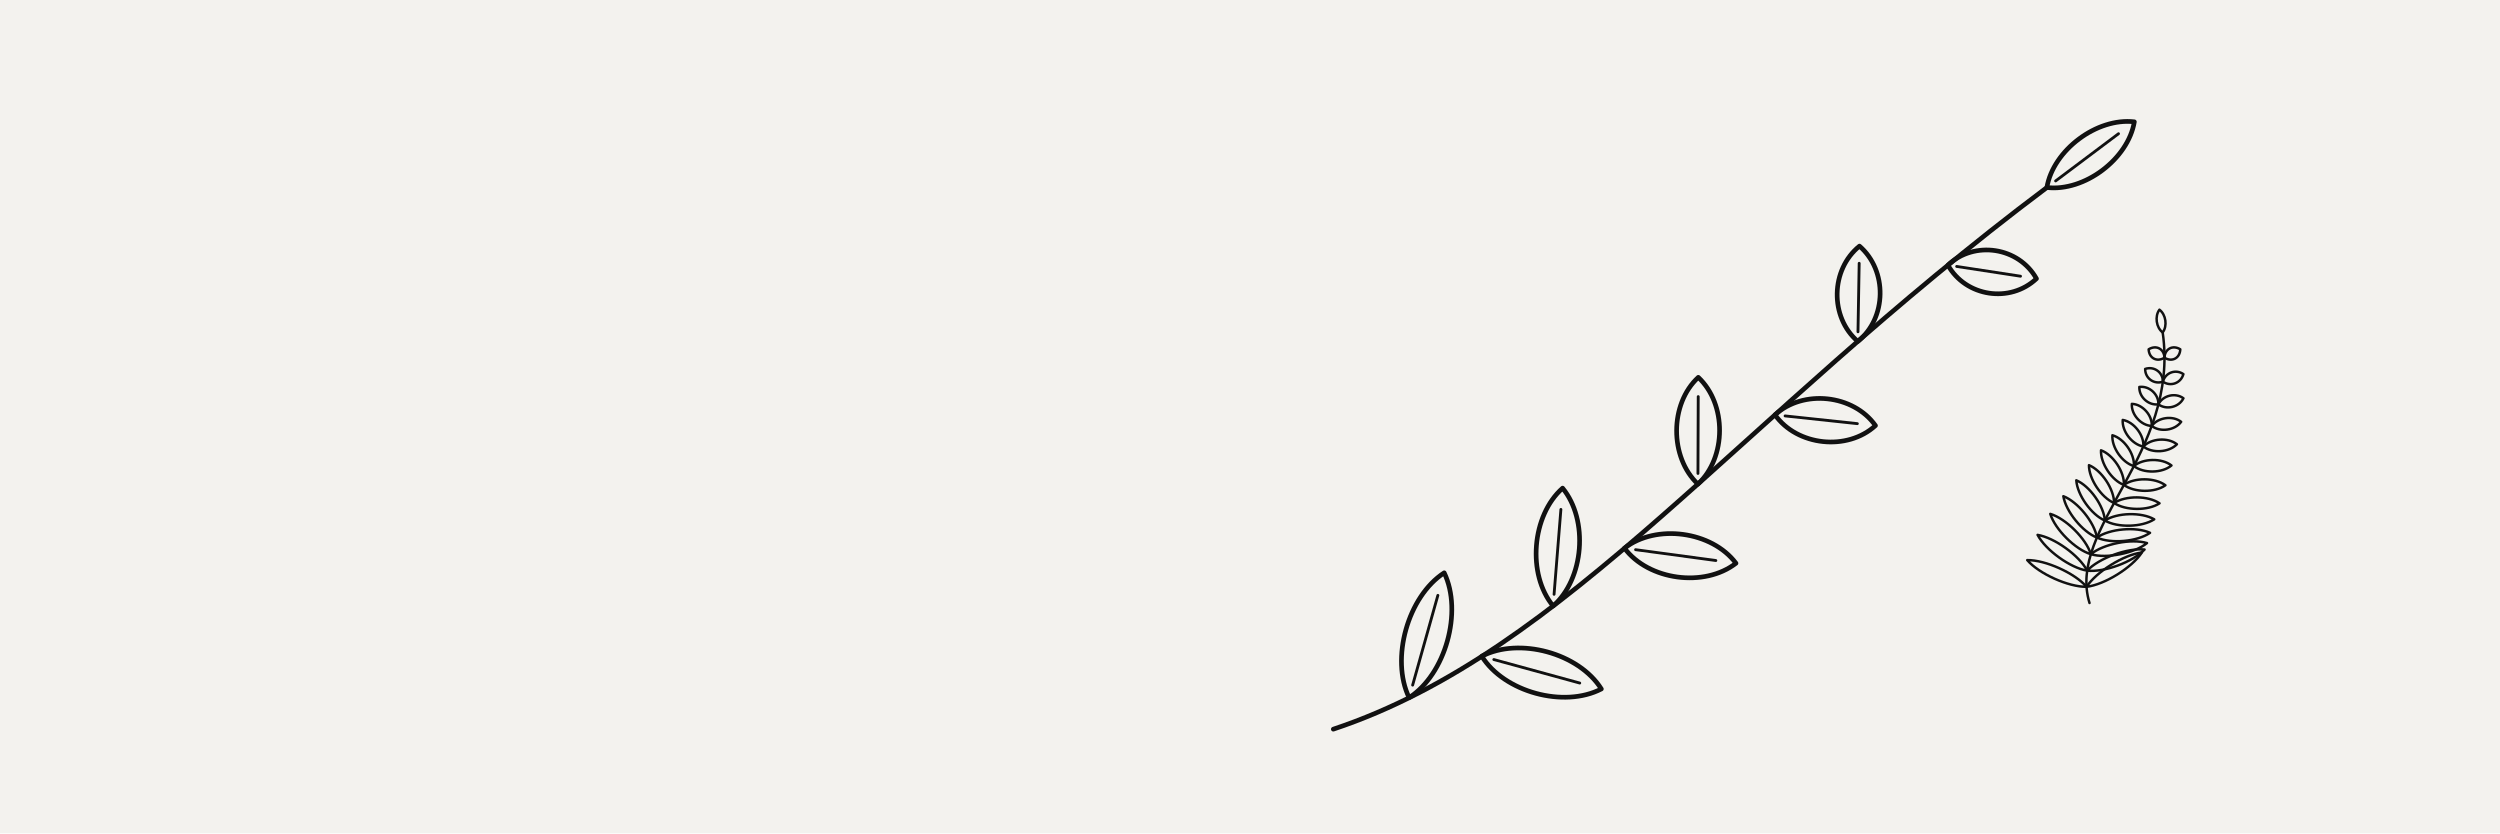
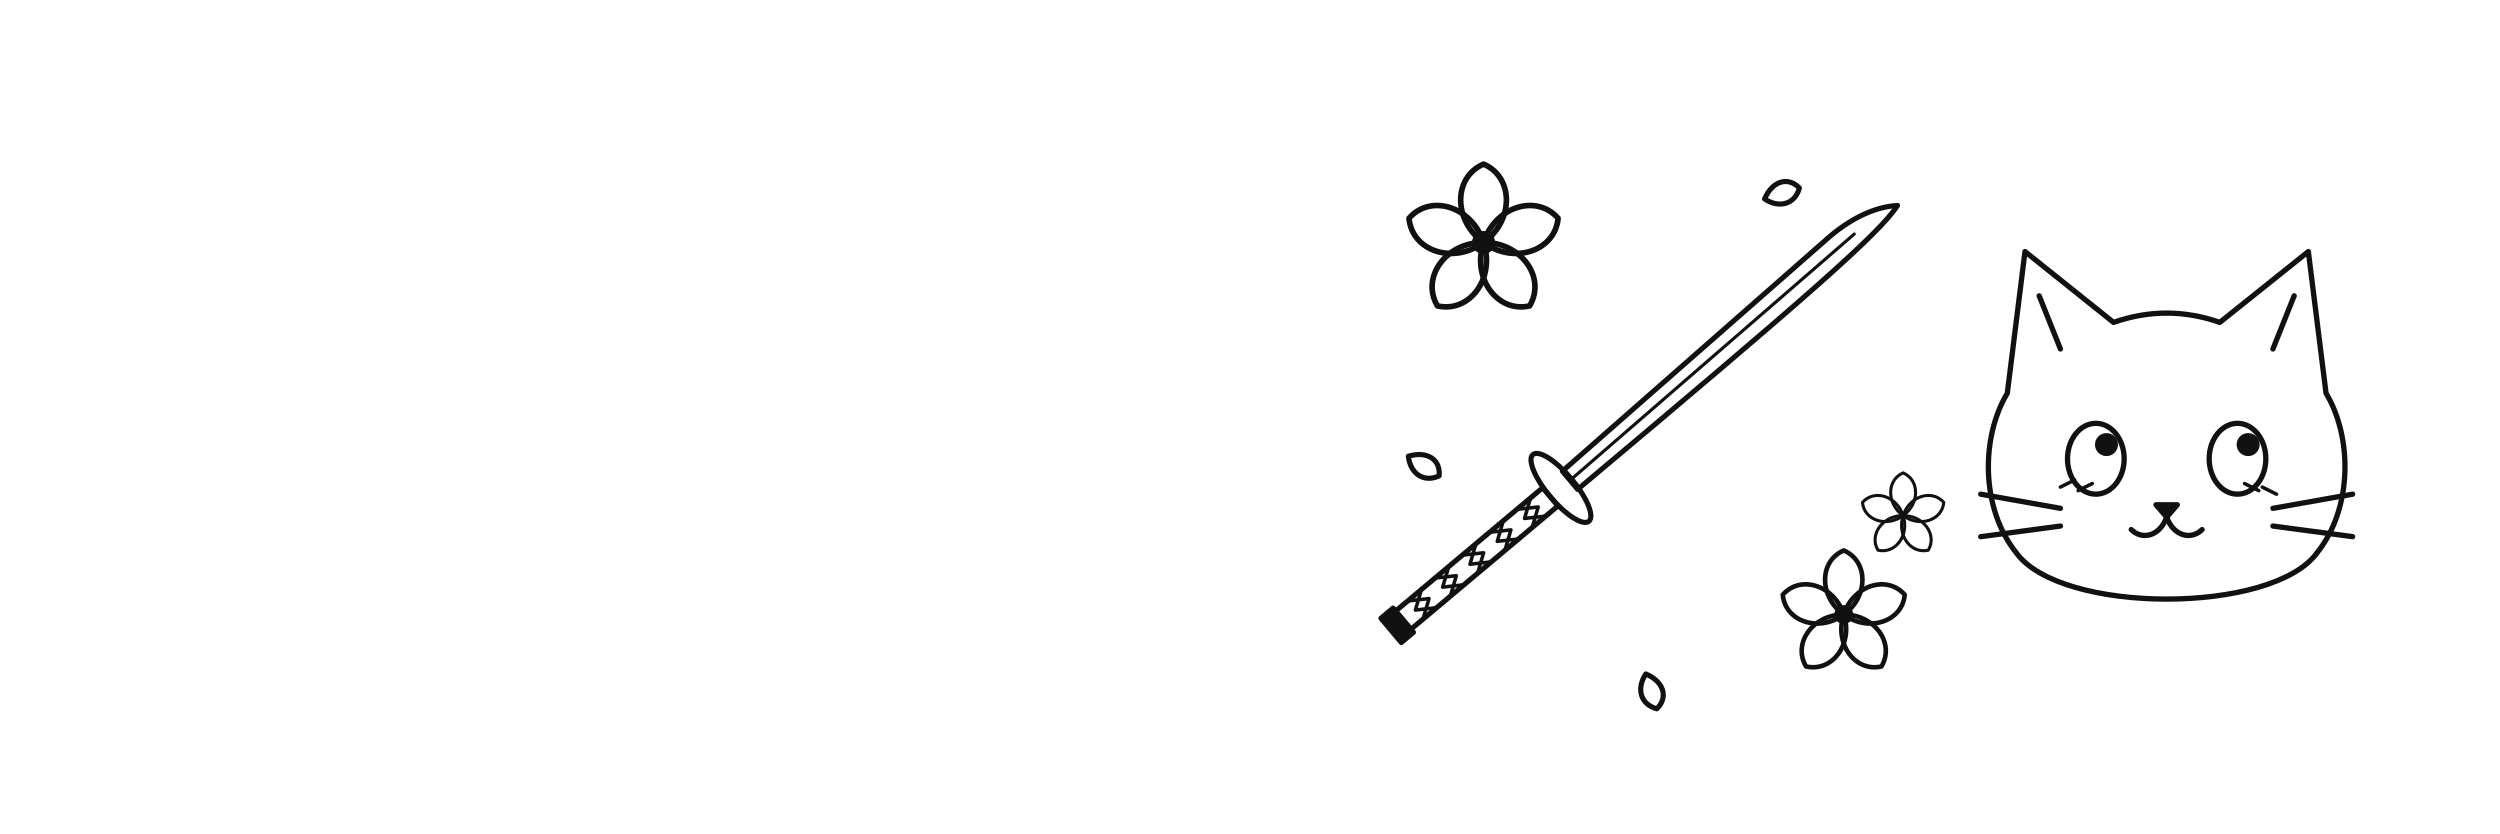
<svg xmlns="http://www.w3.org/2000/svg" viewBox="0 0 1200 400" width="1200" height="400">
-   <rect width="1200" height="400" fill="#f3f2ee" />
-   <g transform="translate(560 -40) scale(1.25)">
-     <g fill="none" stroke="#111111" stroke-width="1.8" stroke-linecap="round" stroke-linejoin="round">
-       <path d="M64 312 C 154 282, 218 194, 338 104" />
-       <g transform="translate(93.1 299.9) rotate(-74.3)">
-         <path d="M0 0 C 12.4 -11, 37.3 -11, 49.8 0 C 37.3 11, 12.4 11, 0 0 Z" />
-         <path d="M5 0 L40.8 0" stroke-width="1.1" />
+   <g transform="translate(600 10) scale(0.95)">
+     <g fill="none" stroke="#111111" stroke-width="2.6" stroke-linecap="round" stroke-linejoin="round">
+       <g transform="rotate(-40 200 200)">
+         <path d="M150 194 L330 190 C346 190 358 194 366 200 C350 205 300 206 150 206 Z" />
+         <path d="M152 200 L340 197" stroke-width="1.6" />
+         <ellipse cx="144" cy="200" rx="7" ry="22" />
+         <path d="M40 194 L137 194 L137 206 L40 206 Z" />
+         <path d="M48 194 L57 200 L48 206 M57 194 L48 200 L57 206" stroke-width="1.8" />
+         <path d="M66 194 L75 200 L66 206 M75 194 L66 200 L75 206" stroke-width="1.8" />
+         <path d="M84 194 L93 200 L84 206 M93 194 L84 200 L93 206" stroke-width="1.8" />
+         <path d="M102 194 L111 200 L102 206 M111 194 L102 200 L111 206" stroke-width="1.8" />
+         <path d="M120 194 L129 200 L120 206 M129 194 L120 200 L129 206" stroke-width="1.8" />
+         <path d="M32 192 L40 192 L40 208 L32 208 Z" fill="#111111" />
      </g>
-       <g transform="translate(121 284) rotate(15.3)">
-         <path d="M0 0 C 11.9 -11, 35.7 -11, 47.6 0 C 35.7 11, 11.9 11, 0 0 Z" />
-         <path d="M4.8 0 L39 0" stroke-width="1.1" />
+       <g transform="translate(118 112) scale(1.1)">
+         <path d="M0 0 C-14 -10 -14 -30 0 -36 C14 -30 14 -10 0 0Z" transform="rotate(0)" />
+         <path d="M0 0 C-14 -10 -14 -30 0 -36 C14 -30 14 -10 0 0Z" transform="rotate(72)" />
+         <path d="M0 0 C-14 -10 -14 -30 0 -36 C14 -30 14 -10 0 0Z" transform="rotate(144)" />
+         <path d="M0 0 C-14 -10 -14 -30 0 -36 C14 -30 14 -10 0 0Z" transform="rotate(216)" />
+         <path d="M0 0 C-14 -10 -14 -30 0 -36 C14 -30 14 -10 0 0Z" transform="rotate(288)" />
+         <circle r="4" fill="#111111" />
      </g>
-       <g transform="translate(148.4 264.7) rotate(-85.4)">
-         <path d="M0 0 C 11.3 -11, 34 -11, 45.4 0 C 34 11, 11.3 11, 0 0 Z" />
-         <path d="M4.5 0 L37.2 0" stroke-width="1.1" />
+       <g transform="translate(300 300) scale(0.9)">
+         <path d="M0 0 C-14 -10 -14 -30 0 -36 C14 -30 14 -10 0 0Z" transform="rotate(0)" />
+         <path d="M0 0 C-14 -10 -14 -30 0 -36 C14 -30 14 -10 0 0Z" transform="rotate(72)" />
+         <path d="M0 0 C-14 -10 -14 -30 0 -36 C14 -30 14 -10 0 0Z" transform="rotate(144)" />
+         <path d="M0 0 C-14 -10 -14 -30 0 -36 C14 -30 14 -10 0 0Z" transform="rotate(216)" />
+         <path d="M0 0 C-14 -10 -14 -30 0 -36 C14 -30 14 -10 0 0Z" transform="rotate(288)" />
+         <circle r="4" fill="#111111" />
      </g>
-       <g transform="translate(175.8 242.5) rotate(7.7)">
-         <path d="M0 0 C 10.8 -11, 32.4 -11, 43.2 0 C 32.4 11, 10.8 11, 0 0 Z" />
-         <path d="M4.3 0 L35.4 0" stroke-width="1.1" />
+       <g transform="translate(330 250) scale(0.6)">
+         <path d="M0 0 C-14 -10 -14 -30 0 -36 C14 -30 14 -10 0 0Z" transform="rotate(0)" />
+         <path d="M0 0 C-14 -10 -14 -30 0 -36 C14 -30 14 -10 0 0Z" transform="rotate(72)" />
+         <path d="M0 0 C-14 -10 -14 -30 0 -36 C14 -30 14 -10 0 0Z" transform="rotate(144)" />
+         <path d="M0 0 C-14 -10 -14 -30 0 -36 C14 -30 14 -10 0 0Z" transform="rotate(216)" />
+         <path d="M0 0 C-14 -10 -14 -30 0 -36 C14 -30 14 -10 0 0Z" transform="rotate(288)" />
      </g>
-       <g transform="translate(204 217.9) rotate(-89.8)">
-         <path d="M0 0 C 10.3 -11, 30.8 -11, 41 0 C 30.8 11, 10.3 11, 0 0 Z" />
-         <path d="M4.1 0 L33.6 0" stroke-width="1.1" />
-       </g>
-       <g transform="translate(233.6 191.3) rotate(6.1)">
-         <path d="M0 0 C 9.7 -11, 29.1 -11, 38.8 0 C 29.1 11, 9.7 11, 0 0 Z" />
-         <path d="M3.9 0 L31.8 0" stroke-width="1.1" />
-       </g>
-       <g transform="translate(265.4 163.1) rotate(-89)">
-         <path d="M0 0 C 9.1 -11, 27.4 -11, 36.6 0 C 27.4 11, 9.1 11, 0 0 Z" />
-         <path d="M3.7 0 L30 0" stroke-width="1.1" />
-       </g>
-       <g transform="translate(300 133.8) rotate(8.7)">
-         <path d="M0 0 C 8.6 -11, 25.8 -11, 34.4 0 C 25.8 11, 8.6 11, 0 0 Z" />
-         <path d="M3.4 0 L28.2 0" stroke-width="1.1" />
-       </g>
-       <g transform="translate(338 104) rotate(-36.9)">
-         <path d="M0 0 C 10.5 -10, 31.5 -10, 42 0 C 31.5 10, 10.5 10, 0 0 Z" />
-         <path d="M4.2 0 L34.4 0" stroke-width="1.1" />
-       </g>
+       <path transform="translate(80 220) rotate(20)" d="M0 0 c8 -6 16 -4 18 4 c-6 6 -14 4 -18 -4Z" />
+       <path transform="translate(260 90) rotate(-30)" d="M0 0 c8 -6 16 -4 18 4 c-6 6 -14 4 -18 -4Z" />
+       <path transform="translate(200 330) rotate(60)" d="M0 0 c8 -6 16 -4 18 4 c-6 6 -14 4 -18 -4Z" />
    </g>
  </g>
-   <g transform="translate(930 130) scale(0.46) rotate(12 200 200)">
-     <g fill="none" stroke="#111111" stroke-width="2.6" stroke-linecap="round" stroke-linejoin="round">
-       <path d="M190 352 C 150 280, 250 180, 206 60" />
-       <g transform="translate(183.5 336.1) rotate(-167.8)">
-         <path d="M0 0 C 17 -8, 50.9 -8, 67.9 0 C 50.9 8, 17 8, 0 0 Z" />
-       </g>
-       <g transform="translate(183.5 336.1) rotate(-43.8)">
-         <path d="M0 0 C 17 -8, 50.9 -8, 67.9 0 C 50.9 8, 17 8, 0 0 Z" />
-       </g>
-       <g transform="translate(180.6 319.5) rotate(-156.2)">
-         <path d="M0 0 C 15.9 -8, 47.8 -8, 63.8 0 C 47.8 8, 15.9 8, 0 0 Z" />
-       </g>
-       <g transform="translate(180.6 319.5) rotate(-32.2)">
-         <path d="M0 0 C 15.9 -8, 47.8 -8, 63.8 0 C 47.8 8, 15.9 8, 0 0 Z" />
-       </g>
-       <g transform="translate(180.8 301.9) rotate(-147.2)">
-         <path d="M0 0 C 14.9 -8, 44.8 -8, 59.7 0 C 44.8 8, 14.9 8, 0 0 Z" />
-       </g>
-       <g transform="translate(180.8 301.9) rotate(-23.2)">
-         <path d="M0 0 C 14.9 -8, 44.8 -8, 59.7 0 C 44.8 8, 14.9 8, 0 0 Z" />
-       </g>
-       <g transform="translate(183.4 283.6) rotate(-141.1)">
-         <path d="M0 0 C 13.9 -8, 41.7 -8, 55.6 0 C 41.7 8, 13.9 8, 0 0 Z" />
-       </g>
-       <g transform="translate(183.4 283.6) rotate(-17.1)">
-         <path d="M0 0 C 13.9 -8, 41.7 -8, 55.6 0 C 41.7 8, 13.9 8, 0 0 Z" />
-       </g>
-       <g transform="translate(187.8 264.5) rotate(-137.4)">
-         <path d="M0 0 C 12.9 -8, 38.6 -8, 51.5 0 C 38.6 8, 12.9 8, 0 0 Z" />
-       </g>
-       <g transform="translate(187.8 264.5) rotate(-13.4)">
-         <path d="M0 0 C 12.9 -8, 38.6 -8, 51.5 0 C 38.6 8, 12.9 8, 0 0 Z" />
-       </g>
-       <g transform="translate(193.4 244.6) rotate(-135.6)">
-         <path d="M0 0 C 11.9 -8, 35.6 -8, 47.4 0 C 35.6 8, 11.9 8, 0 0 Z" />
-       </g>
-       <g transform="translate(193.4 244.6) rotate(-11.6)">
-         <path d="M0 0 C 11.9 -8, 35.6 -8, 47.4 0 C 35.6 8, 11.9 8, 0 0 Z" />
-       </g>
-       <g transform="translate(199.5 224) rotate(-135.5)">
-         <path d="M0 0 C 10.8 -8, 32.5 -8, 43.3 0 C 32.5 8, 10.8 8, 0 0 Z" />
-       </g>
-       <g transform="translate(199.5 224) rotate(-11.5)">
-         <path d="M0 0 C 10.8 -8, 32.5 -8, 43.3 0 C 32.5 8, 10.8 8, 0 0 Z" />
-       </g>
-       <g transform="translate(205.6 202.6) rotate(-136.9)">
-         <path d="M0 0 C 9.8 -8, 29.4 -8, 39.2 0 C 29.4 8, 9.8 8, 0 0 Z" />
-       </g>
-       <g transform="translate(205.6 202.6) rotate(-12.9)">
-         <path d="M0 0 C 9.8 -8, 29.4 -8, 39.2 0 C 29.4 8, 9.8 8, 0 0 Z" />
-       </g>
-       <g transform="translate(211 180.6) rotate(-139.8)">
-         <path d="M0 0 C 8.8 -8, 26.3 -8, 35.1 0 C 26.3 8, 8.8 8, 0 0 Z" />
-       </g>
-       <g transform="translate(211 180.6) rotate(-15.8)">
-         <path d="M0 0 C 8.8 -8, 26.3 -8, 35.1 0 C 26.3 8, 8.8 8, 0 0 Z" />
-       </g>
-       <g transform="translate(215.1 157.8) rotate(-144)">
-         <path d="M0 0 C 7.8 -8, 23.3 -8, 31 0 C 23.3 8, 7.8 8, 0 0 Z" />
-       </g>
-       <g transform="translate(215.1 157.8) rotate(-20)">
-         <path d="M0 0 C 7.8 -8, 23.3 -8, 31 0 C 23.3 8, 7.8 8, 0 0 Z" />
-       </g>
-       <g transform="translate(217.2 134.3) rotate(-149.6)">
-         <path d="M0 0 C 6.7 -8, 20.2 -8, 26.9 0 C 20.2 8, 6.7 8, 0 0 Z" />
-       </g>
-       <g transform="translate(217.2 134.3) rotate(-25.6)">
-         <path d="M0 0 C 6.7 -8, 20.2 -8, 26.9 0 C 20.2 8, 6.7 8, 0 0 Z" />
-       </g>
-       <g transform="translate(216.9 110.2) rotate(-156.3)">
-         <path d="M0 0 C 5.7 -8, 17.1 -8, 22.8 0 C 17.1 8, 5.7 8, 0 0 Z" />
-       </g>
-       <g transform="translate(216.9 110.2) rotate(-32.3)">
-         <path d="M0 0 C 5.7 -8, 17.1 -8, 22.8 0 C 17.1 8, 5.7 8, 0 0 Z" />
-       </g>
-       <g transform="translate(213.3 85.4) rotate(-164)">
-         <path d="M0 0 C 4.7 -8, 14 -8, 18.7 0 C 14 8, 4.7 8, 0 0 Z" />
-       </g>
-       <g transform="translate(213.3 85.4) rotate(-40)">
-         <path d="M0 0 C 4.7 -8, 14 -8, 18.7 0 C 14 8, 4.7 8, 0 0 Z" />
-       </g>
-       <g transform="translate(206 60) rotate(-110.1)">
-         <path d="M0 0 C 6 -6, 18 -6, 24 0 C 18 6, 6 6, 0 0 Z" />
-       </g>
+   <g transform="translate(870 40) scale(0.85)">
+     <g fill="none" stroke="#111111" stroke-width="3" stroke-linecap="round" stroke-linejoin="round">
+       <path d="M110 175 L120 95 L170 135 C190 128 210 128 230 135 L280 95 L290 175 C305 200 305 240 285 265 C260 300 140 300 115 265 C95 240 95 200 110 175Z" />
+       <path d="M128 120 L140 150" />
+       <path d="M272 120 L260 150" />
+       <ellipse cx="160" cy="212" rx="16" ry="20" />
+       <ellipse cx="240" cy="212" rx="16" ry="20" />
+       <circle cx="166" cy="204" r="5" fill="#111111" />
+       <circle cx="246" cy="204" r="5" fill="#111111" />
+       <path d="M194 238 L206 238 L200 245Z" fill="#111111" />
+       <path d="M200 245 C196 256 186 258 180 252" />
+       <path d="M200 245 C204 256 214 258 220 252" />
+       <path d="M140 240 L95 232" />
+       <path d="M140 250 L95 256" />
+       <path d="M260 240 L305 232" />
+       <path d="M260 250 L305 256" />
+       <path d="M140 228 l8 -4 M150 230 l8 -4" stroke-width="2" />
+       <path d="M244 226 l8 4 M254 228 l8 4" stroke-width="2" />
    </g>
  </g>
</svg>
